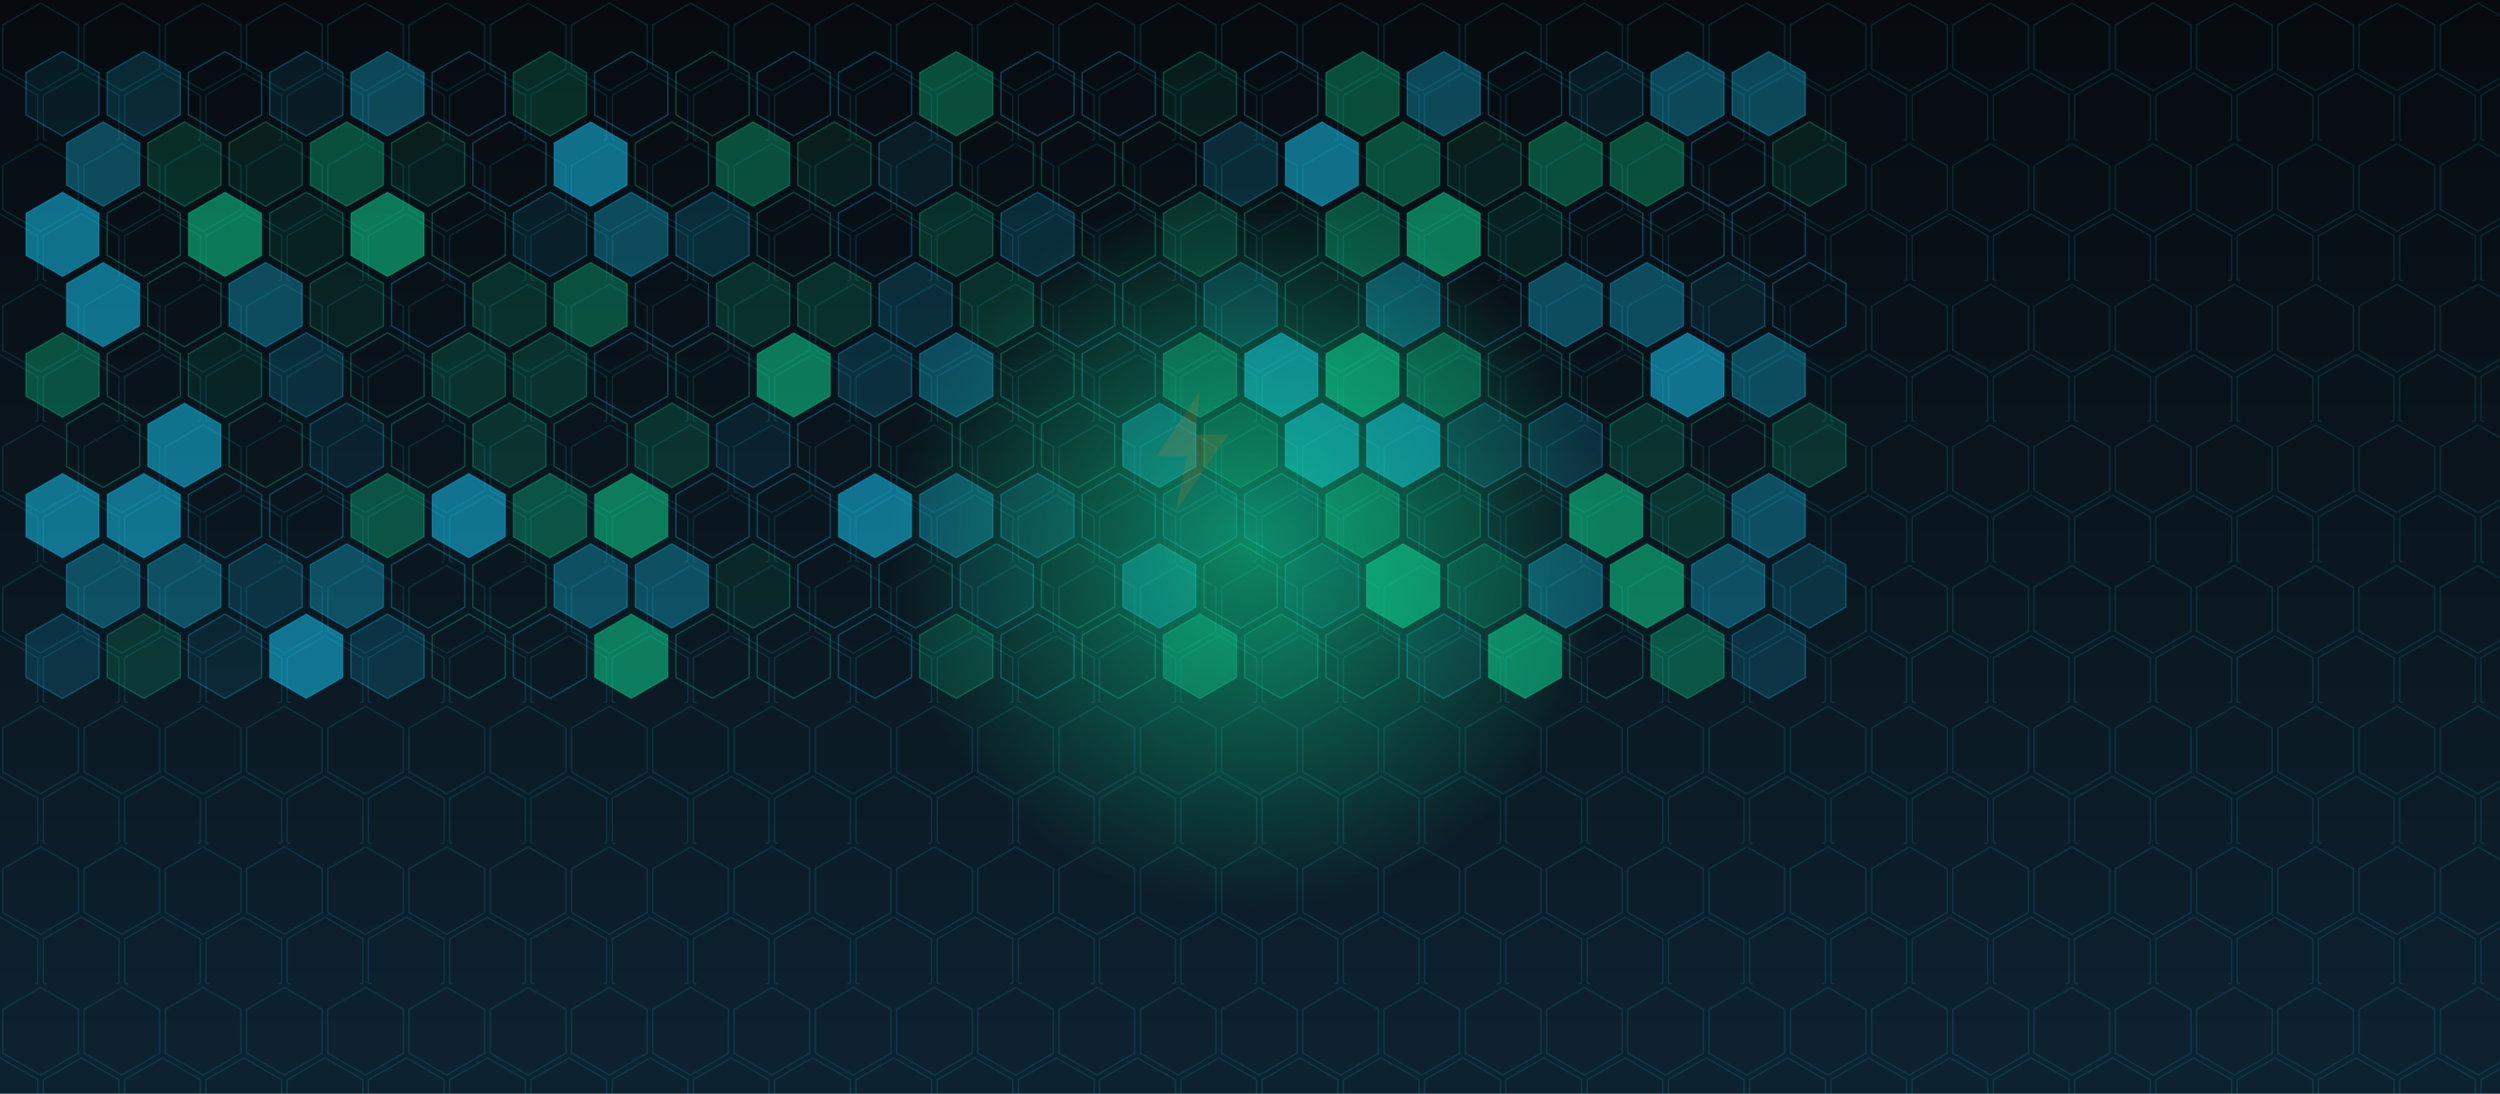
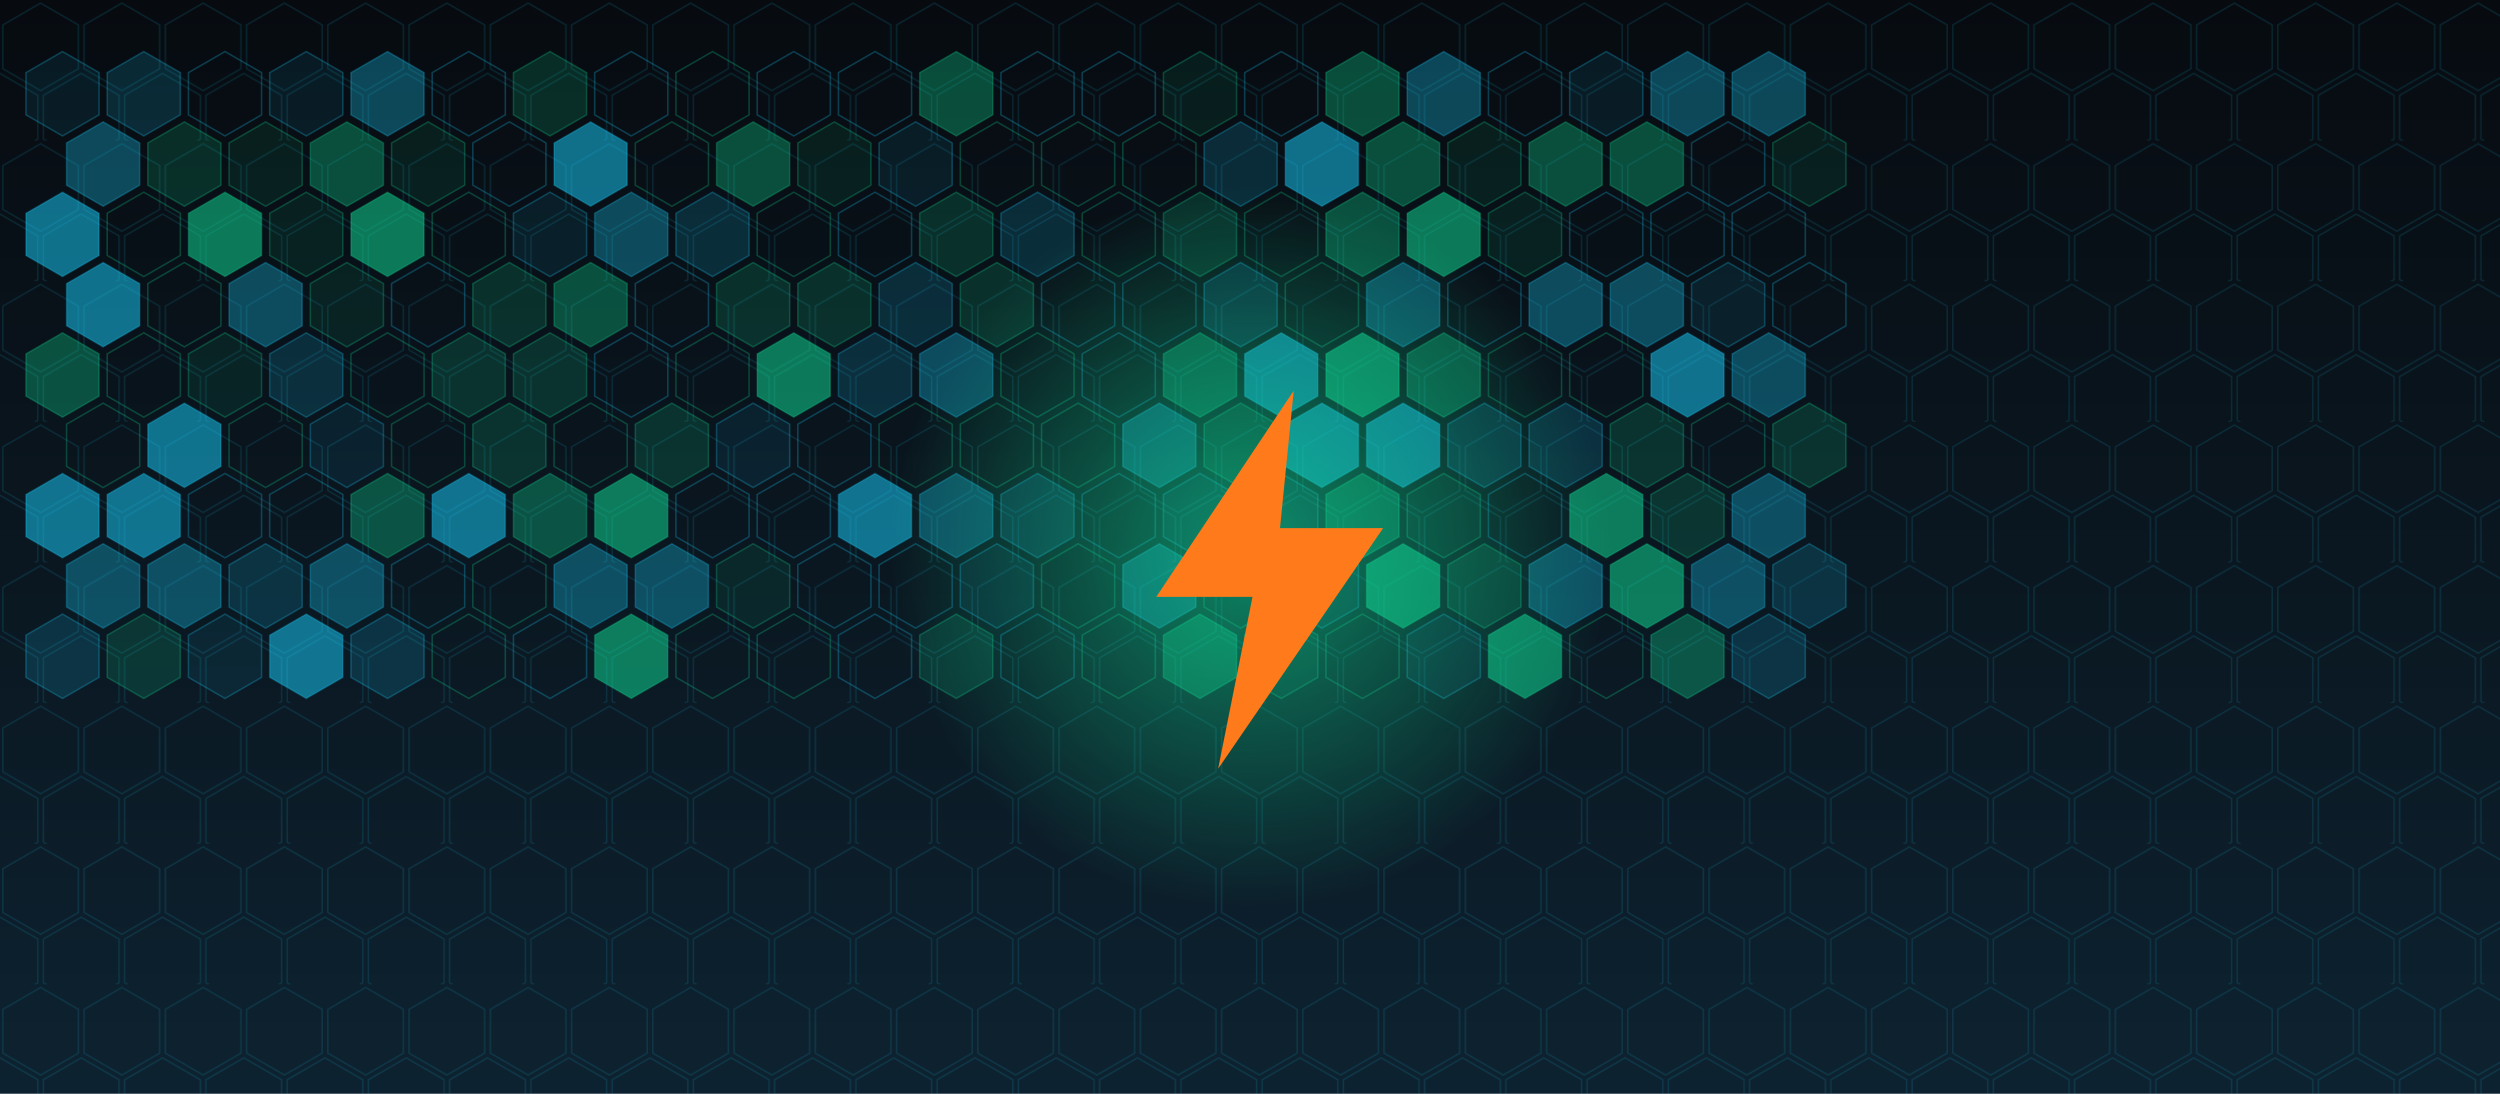
<svg xmlns="http://www.w3.org/2000/svg" viewBox="0 0 1600 700" preserveAspectRatio="xMidYMid slice">
  <defs>
    <linearGradient id="bg" x1="0" y1="0" x2="0" y2="1">
      <stop offset="0" stop-color="#070b10" />
      <stop offset="1" stop-color="#0d2230" />
    </linearGradient>
    <pattern id="hx" width="52.0" height="90" patternUnits="userSpaceOnUse">
      <polygon points="50.2,44.0 26.0,58.0 1.8,44.0 1.8,16.0 26.0,2.0 50.2,16.0" fill="none" stroke="#19d3ff" stroke-opacity=".12" />
      <polygon points="24.2,89.0 0.0,103.0 -24.2,89.0 -24.2,61.0 -0.0,47.0 24.2,61.0" fill="none" stroke="#19d3ff" stroke-opacity=".12" />
      <polygon points="76.2,89.0 52.0,103.0 27.8,89.0 27.8,61.0 52.0,47.0 76.2,61.0" fill="none" stroke="#19d3ff" stroke-opacity=".12" />
    </pattern>
    <radialGradient id="gl">
      <stop offset="0" stop-color="#10e39a" stop-opacity=".55" />
      <stop offset="1" stop-color="#10e39a" stop-opacity="0" />
    </radialGradient>
  </defs>
  <rect width="1600" height="700" fill="url(#bg)" />
  <rect width="1600" height="700" fill="url(#hx)" />
  <polygon points="63.4,73.5 40.0,87.0 16.6,73.5 16.6,46.5 40.0,33.0 63.4,46.5" fill="#19d3ff" fill-opacity="0.08" stroke="#19d3ff" stroke-opacity=".25" />
  <polygon points="115.4,73.5 92.0,87.0 68.6,73.5 68.6,46.5 92.0,33.0 115.4,46.5" fill="#19d3ff" fill-opacity="0.15" stroke="#19d3ff" stroke-opacity=".25" />
  <polygon points="167.4,73.5 144.0,87.0 120.6,73.5 120.6,46.5 144.0,33.0 167.4,46.5" fill="#19d3ff" fill-opacity="0" stroke="#19d3ff" stroke-opacity=".25" />
  <polygon points="219.4,73.5 196.0,87.0 172.6,73.5 172.6,46.5 196.0,33.0 219.4,46.5" fill="#19d3ff" fill-opacity="0.08" stroke="#19d3ff" stroke-opacity=".25" />
  <polygon points="271.4,73.5 248.0,87.0 224.6,73.5 224.6,46.5 248.0,33.0 271.4,46.5" fill="#19d3ff" fill-opacity="0.3" stroke="#19d3ff" stroke-opacity=".25" />
  <polygon points="323.4,73.5 300.0,87.0 276.6,73.5 276.6,46.5 300.0,33.0 323.4,46.5" fill="#19d3ff" fill-opacity="0" stroke="#19d3ff" stroke-opacity=".25" />
  <polygon points="375.4,73.5 352.0,87.0 328.6,73.5 328.6,46.5 352.0,33.0 375.4,46.5" fill="#10e39a" fill-opacity="0.15" stroke="#10e39a" stroke-opacity=".25" />
  <polygon points="427.4,73.5 404.0,87.0 380.6,73.5 380.6,46.5 404.0,33.0 427.4,46.5" fill="#19d3ff" fill-opacity="0" stroke="#19d3ff" stroke-opacity=".25" />
  <polygon points="479.4,73.5 456.0,87.0 432.6,73.5 432.6,46.5 456.0,33.0 479.4,46.5" fill="#10e39a" fill-opacity="0" stroke="#10e39a" stroke-opacity=".25" />
  <polygon points="531.4,73.5 508.0,87.0 484.6,73.5 484.6,46.5 508.0,33.0 531.4,46.5" fill="#19d3ff" fill-opacity="0" stroke="#19d3ff" stroke-opacity=".25" />
  <polygon points="583.4,73.5 560.0,87.0 536.6,73.5 536.6,46.5 560.0,33.0 583.4,46.5" fill="#19d3ff" fill-opacity="0" stroke="#19d3ff" stroke-opacity=".25" />
  <polygon points="635.4,73.5 612.0,87.0 588.6,73.5 588.6,46.5 612.0,33.0 635.4,46.5" fill="#10e39a" fill-opacity="0.3" stroke="#10e39a" stroke-opacity=".25" />
  <polygon points="687.4,73.5 664.0,87.0 640.6,73.5 640.6,46.5 664.0,33.0 687.4,46.5" fill="#19d3ff" fill-opacity="0" stroke="#19d3ff" stroke-opacity=".25" />
  <polygon points="739.4,73.5 716.0,87.0 692.6,73.5 692.6,46.5 716.0,33.0 739.4,46.5" fill="#19d3ff" fill-opacity="0" stroke="#19d3ff" stroke-opacity=".25" />
  <polygon points="791.4,73.5 768.0,87.0 744.6,73.5 744.6,46.5 768.0,33.0 791.4,46.5" fill="#10e39a" fill-opacity="0.08" stroke="#10e39a" stroke-opacity=".25" />
  <polygon points="843.4,73.5 820.0,87.0 796.6,73.5 796.6,46.5 820.0,33.0 843.4,46.5" fill="#19d3ff" fill-opacity="0" stroke="#19d3ff" stroke-opacity=".25" />
  <polygon points="895.4,73.5 872.0,87.0 848.6,73.5 848.6,46.5 872.0,33.0 895.4,46.5" fill="#10e39a" fill-opacity="0.3" stroke="#10e39a" stroke-opacity=".25" />
  <polygon points="947.4,73.5 924.0,87.0 900.6,73.5 900.6,46.5 924.0,33.0 947.4,46.5" fill="#19d3ff" fill-opacity="0.3" stroke="#19d3ff" stroke-opacity=".25" />
  <polygon points="999.4,73.5 976.0,87.0 952.6,73.5 952.6,46.5 976.0,33.0 999.4,46.5" fill="#19d3ff" fill-opacity="0" stroke="#19d3ff" stroke-opacity=".25" />
  <polygon points="1051.4,73.5 1028.0,87.0 1004.6,73.5 1004.6,46.5 1028.0,33.0 1051.4,46.5" fill="#19d3ff" fill-opacity="0.08" stroke="#19d3ff" stroke-opacity=".25" />
  <polygon points="1103.4,73.5 1080.0,87.0 1056.6,73.5 1056.6,46.5 1080.0,33.0 1103.4,46.5" fill="#19d3ff" fill-opacity="0.3" stroke="#19d3ff" stroke-opacity=".25" />
  <polygon points="1155.4,73.5 1132.0,87.0 1108.6,73.5 1108.6,46.5 1132.0,33.0 1155.4,46.5" fill="#19d3ff" fill-opacity="0.3" stroke="#19d3ff" stroke-opacity=".25" />
  <polygon points="89.4,118.5 66.0,132.0 42.6,118.5 42.6,91.5 66.0,78.0 89.4,91.5" fill="#19d3ff" fill-opacity="0.3" stroke="#19d3ff" stroke-opacity=".25" />
  <polygon points="141.4,118.5 118.0,132.0 94.6,118.5 94.6,91.5 118.0,78.0 141.4,91.5" fill="#10e39a" fill-opacity="0.15" stroke="#10e39a" stroke-opacity=".25" />
  <polygon points="193.4,118.5 170.0,132.0 146.6,118.5 146.6,91.5 170.0,78.0 193.4,91.5" fill="#10e39a" fill-opacity="0.08" stroke="#10e39a" stroke-opacity=".25" />
  <polygon points="245.4,118.5 222.0,132.0 198.6,118.5 198.6,91.5 222.0,78.0 245.4,91.5" fill="#10e39a" fill-opacity="0.3" stroke="#10e39a" stroke-opacity=".25" />
  <polygon points="297.4,118.5 274.0,132.0 250.6,118.5 250.6,91.5 274.0,78.0 297.4,91.5" fill="#10e39a" fill-opacity="0.08" stroke="#10e39a" stroke-opacity=".25" />
  <polygon points="349.4,118.5 326.0,132.0 302.6,118.5 302.6,91.5 326.0,78.0 349.4,91.5" fill="#19d3ff" fill-opacity="0" stroke="#19d3ff" stroke-opacity=".25" />
  <polygon points="401.4,118.5 378.0,132.0 354.6,118.5 354.6,91.5 378.0,78.0 401.4,91.5" fill="#19d3ff" fill-opacity="0.5" stroke="#19d3ff" stroke-opacity=".25" />
  <polygon points="453.4,118.5 430.0,132.0 406.6,118.5 406.6,91.5 430.0,78.0 453.4,91.5" fill="#10e39a" fill-opacity="0" stroke="#10e39a" stroke-opacity=".25" />
  <polygon points="505.4,118.5 482.0,132.0 458.6,118.5 458.6,91.5 482.0,78.0 505.4,91.5" fill="#10e39a" fill-opacity="0.3" stroke="#10e39a" stroke-opacity=".25" />
  <polygon points="557.4,118.5 534.0,132.0 510.6,118.5 510.6,91.5 534.0,78.0 557.4,91.5" fill="#10e39a" fill-opacity="0.08" stroke="#10e39a" stroke-opacity=".25" />
  <polygon points="609.4,118.5 586.0,132.0 562.6,118.5 562.6,91.5 586.0,78.0 609.4,91.5" fill="#19d3ff" fill-opacity="0.08" stroke="#19d3ff" stroke-opacity=".25" />
  <polygon points="661.4,118.5 638.0,132.0 614.6,118.5 614.6,91.5 638.0,78.0 661.4,91.5" fill="#10e39a" fill-opacity="0" stroke="#10e39a" stroke-opacity=".25" />
  <polygon points="713.4,118.5 690.0,132.0 666.6,118.5 666.6,91.5 690.0,78.0 713.4,91.5" fill="#10e39a" fill-opacity="0" stroke="#10e39a" stroke-opacity=".25" />
  <polygon points="765.4,118.5 742.0,132.0 718.6,118.5 718.6,91.5 742.0,78.0 765.4,91.5" fill="#10e39a" fill-opacity="0" stroke="#10e39a" stroke-opacity=".25" />
  <polygon points="817.4,118.5 794.0,132.0 770.6,118.5 770.6,91.5 794.0,78.0 817.4,91.5" fill="#19d3ff" fill-opacity="0.15" stroke="#19d3ff" stroke-opacity=".25" />
  <polygon points="869.4,118.5 846.0,132.0 822.6,118.5 822.6,91.5 846.0,78.0 869.4,91.5" fill="#19d3ff" fill-opacity="0.5" stroke="#19d3ff" stroke-opacity=".25" />
  <polygon points="921.4,118.5 898.0,132.0 874.6,118.5 874.6,91.5 898.0,78.0 921.4,91.5" fill="#10e39a" fill-opacity="0.3" stroke="#10e39a" stroke-opacity=".25" />
  <polygon points="973.4,118.5 950.0,132.0 926.6,118.5 926.6,91.5 950.0,78.0 973.4,91.5" fill="#10e39a" fill-opacity="0.08" stroke="#10e39a" stroke-opacity=".25" />
  <polygon points="1025.4,118.5 1002.0,132.0 978.6,118.5 978.6,91.5 1002.0,78.0 1025.4,91.5" fill="#10e39a" fill-opacity="0.3" stroke="#10e39a" stroke-opacity=".25" />
  <polygon points="1077.4,118.5 1054.0,132.0 1030.6,118.5 1030.6,91.5 1054.0,78.0 1077.4,91.5" fill="#10e39a" fill-opacity="0.3" stroke="#10e39a" stroke-opacity=".25" />
  <polygon points="1129.4,118.5 1106.0,132.0 1082.6,118.5 1082.6,91.5 1106.0,78.0 1129.4,91.5" fill="#19d3ff" fill-opacity="0" stroke="#19d3ff" stroke-opacity=".25" />
  <polygon points="1181.4,118.5 1158.0,132.0 1134.6,118.5 1134.6,91.5 1158.0,78.0 1181.4,91.5" fill="#10e39a" fill-opacity="0.08" stroke="#10e39a" stroke-opacity=".25" />
  <polygon points="63.4,163.5 40.0,177.0 16.6,163.5 16.6,136.5 40.0,123.0 63.4,136.5" fill="#19d3ff" fill-opacity="0.5" stroke="#19d3ff" stroke-opacity=".25" />
  <polygon points="115.4,163.5 92.0,177.0 68.6,163.5 68.6,136.5 92.0,123.0 115.4,136.5" fill="#10e39a" fill-opacity="0" stroke="#10e39a" stroke-opacity=".25" />
  <polygon points="167.4,163.5 144.0,177.0 120.6,163.5 120.6,136.5 144.0,123.0 167.4,136.5" fill="#10e39a" fill-opacity="0.5" stroke="#10e39a" stroke-opacity=".25" />
  <polygon points="219.4,163.5 196.0,177.0 172.6,163.5 172.6,136.5 196.0,123.0 219.4,136.5" fill="#10e39a" fill-opacity="0.08" stroke="#10e39a" stroke-opacity=".25" />
  <polygon points="271.4,163.5 248.0,177.0 224.6,163.5 224.6,136.5 248.0,123.0 271.4,136.5" fill="#10e39a" fill-opacity="0.5" stroke="#10e39a" stroke-opacity=".25" />
  <polygon points="323.4,163.5 300.0,177.0 276.6,163.5 276.6,136.5 300.0,123.0 323.4,136.5" fill="#10e39a" fill-opacity="0" stroke="#10e39a" stroke-opacity=".25" />
  <polygon points="375.4,163.5 352.0,177.0 328.6,163.5 328.6,136.5 352.0,123.0 375.4,136.5" fill="#19d3ff" fill-opacity="0.08" stroke="#19d3ff" stroke-opacity=".25" />
  <polygon points="427.4,163.5 404.0,177.0 380.6,163.5 380.6,136.5 404.0,123.0 427.4,136.5" fill="#19d3ff" fill-opacity="0.3" stroke="#19d3ff" stroke-opacity=".25" />
  <polygon points="479.4,163.5 456.0,177.0 432.6,163.5 432.6,136.5 456.0,123.0 479.4,136.5" fill="#19d3ff" fill-opacity="0.15" stroke="#19d3ff" stroke-opacity=".25" />
  <polygon points="531.4,163.5 508.0,177.0 484.6,163.5 484.6,136.5 508.0,123.0 531.4,136.5" fill="#10e39a" fill-opacity="0" stroke="#10e39a" stroke-opacity=".25" />
  <polygon points="583.4,163.5 560.0,177.0 536.6,163.5 536.6,136.5 560.0,123.0 583.4,136.5" fill="#19d3ff" fill-opacity="0" stroke="#19d3ff" stroke-opacity=".25" />
  <polygon points="635.4,163.5 612.0,177.0 588.6,163.5 588.6,136.5 612.0,123.0 635.4,136.5" fill="#10e39a" fill-opacity="0.15" stroke="#10e39a" stroke-opacity=".25" />
  <polygon points="687.4,163.5 664.0,177.0 640.6,163.5 640.6,136.5 664.0,123.0 687.4,136.5" fill="#19d3ff" fill-opacity="0.15" stroke="#19d3ff" stroke-opacity=".25" />
  <polygon points="739.4,163.5 716.0,177.0 692.6,163.5 692.6,136.5 716.0,123.0 739.4,136.5" fill="#10e39a" fill-opacity="0" stroke="#10e39a" stroke-opacity=".25" />
  <polygon points="791.4,163.5 768.0,177.0 744.6,163.5 744.6,136.5 768.0,123.0 791.4,136.5" fill="#10e39a" fill-opacity="0.15" stroke="#10e39a" stroke-opacity=".25" />
  <polygon points="843.4,163.5 820.0,177.0 796.6,163.5 796.6,136.5 820.0,123.0 843.4,136.5" fill="#10e39a" fill-opacity="0" stroke="#10e39a" stroke-opacity=".25" />
  <polygon points="895.4,163.5 872.0,177.0 848.6,163.5 848.6,136.5 872.0,123.0 895.4,136.5" fill="#10e39a" fill-opacity="0.3" stroke="#10e39a" stroke-opacity=".25" />
  <polygon points="947.4,163.5 924.0,177.0 900.6,163.5 900.6,136.5 924.0,123.0 947.4,136.5" fill="#10e39a" fill-opacity="0.5" stroke="#10e39a" stroke-opacity=".25" />
  <polygon points="999.4,163.5 976.0,177.0 952.6,163.5 952.6,136.5 976.0,123.0 999.4,136.5" fill="#10e39a" fill-opacity="0.08" stroke="#10e39a" stroke-opacity=".25" />
  <polygon points="1051.4,163.5 1028.0,177.0 1004.6,163.5 1004.6,136.5 1028.0,123.0 1051.4,136.5" fill="#19d3ff" fill-opacity="0" stroke="#19d3ff" stroke-opacity=".25" />
  <polygon points="1103.4,163.5 1080.0,177.0 1056.6,163.5 1056.6,136.5 1080.0,123.0 1103.4,136.5" fill="#19d3ff" fill-opacity="0" stroke="#19d3ff" stroke-opacity=".25" />
  <polygon points="1155.4,163.5 1132.0,177.0 1108.6,163.5 1108.6,136.5 1132.0,123.0 1155.4,136.5" fill="#19d3ff" fill-opacity="0" stroke="#19d3ff" stroke-opacity=".25" />
  <polygon points="89.4,208.5 66.0,222.0 42.6,208.5 42.6,181.5 66.0,168.0 89.4,181.5" fill="#19d3ff" fill-opacity="0.5" stroke="#19d3ff" stroke-opacity=".25" />
  <polygon points="141.4,208.5 118.0,222.0 94.6,208.5 94.6,181.5 118.0,168.0 141.4,181.5" fill="#10e39a" fill-opacity="0" stroke="#10e39a" stroke-opacity=".25" />
  <polygon points="193.4,208.5 170.0,222.0 146.6,208.5 146.6,181.5 170.0,168.0 193.4,181.5" fill="#19d3ff" fill-opacity="0.3" stroke="#19d3ff" stroke-opacity=".25" />
  <polygon points="245.4,208.5 222.0,222.0 198.6,208.5 198.6,181.5 222.0,168.0 245.4,181.5" fill="#10e39a" fill-opacity="0.08" stroke="#10e39a" stroke-opacity=".25" />
  <polygon points="297.4,208.5 274.0,222.0 250.6,208.5 250.6,181.5 274.0,168.0 297.4,181.5" fill="#19d3ff" fill-opacity="0" stroke="#19d3ff" stroke-opacity=".25" />
  <polygon points="349.4,208.5 326.0,222.0 302.6,208.5 302.6,181.5 326.0,168.0 349.4,181.5" fill="#10e39a" fill-opacity="0.15" stroke="#10e39a" stroke-opacity=".25" />
  <polygon points="401.4,208.5 378.0,222.0 354.6,208.5 354.6,181.5 378.0,168.0 401.4,181.5" fill="#10e39a" fill-opacity="0.3" stroke="#10e39a" stroke-opacity=".25" />
  <polygon points="453.4,208.5 430.0,222.0 406.6,208.5 406.6,181.5 430.0,168.0 453.4,181.5" fill="#19d3ff" fill-opacity="0" stroke="#19d3ff" stroke-opacity=".25" />
  <polygon points="505.4,208.5 482.0,222.0 458.6,208.5 458.6,181.5 482.0,168.0 505.4,181.5" fill="#10e39a" fill-opacity="0.15" stroke="#10e39a" stroke-opacity=".25" />
  <polygon points="557.4,208.5 534.0,222.0 510.6,208.5 510.6,181.5 534.0,168.0 557.4,181.5" fill="#10e39a" fill-opacity="0.15" stroke="#10e39a" stroke-opacity=".25" />
  <polygon points="609.4,208.5 586.0,222.0 562.6,208.5 562.6,181.5 586.0,168.0 609.4,181.5" fill="#19d3ff" fill-opacity="0.15" stroke="#19d3ff" stroke-opacity=".25" />
  <polygon points="661.4,208.5 638.0,222.0 614.6,208.5 614.6,181.5 638.0,168.0 661.4,181.5" fill="#10e39a" fill-opacity="0.15" stroke="#10e39a" stroke-opacity=".25" />
  <polygon points="713.4,208.5 690.0,222.0 666.6,208.5 666.6,181.5 690.0,168.0 713.4,181.5" fill="#19d3ff" fill-opacity="0" stroke="#19d3ff" stroke-opacity=".25" />
  <polygon points="765.4,208.5 742.0,222.0 718.6,208.5 718.6,181.5 742.0,168.0 765.4,181.5" fill="#19d3ff" fill-opacity="0" stroke="#19d3ff" stroke-opacity=".25" />
  <polygon points="817.4,208.5 794.0,222.0 770.6,208.5 770.6,181.5 794.0,168.0 817.4,181.5" fill="#19d3ff" fill-opacity="0.15" stroke="#19d3ff" stroke-opacity=".25" />
  <polygon points="869.4,208.5 846.0,222.0 822.6,208.5 822.6,181.5 846.0,168.0 869.4,181.5" fill="#10e39a" fill-opacity="0" stroke="#10e39a" stroke-opacity=".25" />
  <polygon points="921.4,208.5 898.0,222.0 874.6,208.5 874.6,181.5 898.0,168.0 921.4,181.5" fill="#19d3ff" fill-opacity="0.3" stroke="#19d3ff" stroke-opacity=".25" />
  <polygon points="973.4,208.5 950.0,222.0 926.6,208.5 926.6,181.5 950.0,168.0 973.4,181.5" fill="#19d3ff" fill-opacity="0" stroke="#19d3ff" stroke-opacity=".25" />
  <polygon points="1025.4,208.5 1002.0,222.0 978.6,208.5 978.6,181.5 1002.0,168.0 1025.4,181.5" fill="#19d3ff" fill-opacity="0.3" stroke="#19d3ff" stroke-opacity=".25" />
  <polygon points="1077.4,208.5 1054.0,222.0 1030.6,208.5 1030.6,181.5 1054.0,168.0 1077.4,181.5" fill="#19d3ff" fill-opacity="0.3" stroke="#19d3ff" stroke-opacity=".25" />
  <polygon points="1129.4,208.5 1106.0,222.0 1082.6,208.5 1082.6,181.5 1106.0,168.0 1129.4,181.5" fill="#19d3ff" fill-opacity="0.08" stroke="#19d3ff" stroke-opacity=".25" />
  <polygon points="1181.4,208.5 1158.0,222.0 1134.6,208.5 1134.6,181.5 1158.0,168.0 1181.4,181.5" fill="#19d3ff" fill-opacity="0" stroke="#19d3ff" stroke-opacity=".25" />
  <polygon points="63.4,253.5 40.0,267.0 16.6,253.5 16.6,226.5 40.0,213.0 63.4,226.5" fill="#10e39a" fill-opacity="0.3" stroke="#10e39a" stroke-opacity=".25" />
  <polygon points="115.4,253.5 92.0,267.0 68.6,253.5 68.6,226.5 92.0,213.0 115.4,226.5" fill="#10e39a" fill-opacity="0" stroke="#10e39a" stroke-opacity=".25" />
  <polygon points="167.4,253.5 144.0,267.0 120.6,253.5 120.6,226.5 144.0,213.0 167.4,226.5" fill="#10e39a" fill-opacity="0.08" stroke="#10e39a" stroke-opacity=".25" />
  <polygon points="219.4,253.5 196.0,267.0 172.6,253.5 172.6,226.5 196.0,213.0 219.4,226.5" fill="#19d3ff" fill-opacity="0.15" stroke="#19d3ff" stroke-opacity=".25" />
  <polygon points="271.4,253.5 248.0,267.0 224.6,253.5 224.6,226.5 248.0,213.0 271.4,226.5" fill="#10e39a" fill-opacity="0" stroke="#10e39a" stroke-opacity=".25" />
  <polygon points="323.4,253.5 300.0,267.0 276.6,253.5 276.6,226.5 300.0,213.0 323.4,226.5" fill="#10e39a" fill-opacity="0.15" stroke="#10e39a" stroke-opacity=".25" />
  <polygon points="375.4,253.5 352.0,267.0 328.6,253.5 328.6,226.5 352.0,213.0 375.4,226.5" fill="#10e39a" fill-opacity="0.15" stroke="#10e39a" stroke-opacity=".25" />
  <polygon points="427.4,253.5 404.0,267.0 380.6,253.5 380.6,226.5 404.0,213.0 427.4,226.5" fill="#19d3ff" fill-opacity="0" stroke="#19d3ff" stroke-opacity=".25" />
  <polygon points="479.4,253.5 456.0,267.0 432.6,253.5 432.6,226.5 456.0,213.0 479.4,226.5" fill="#10e39a" fill-opacity="0" stroke="#10e39a" stroke-opacity=".25" />
  <polygon points="531.4,253.5 508.0,267.0 484.6,253.5 484.6,226.5 508.0,213.0 531.4,226.5" fill="#10e39a" fill-opacity="0.5" stroke="#10e39a" stroke-opacity=".25" />
  <polygon points="583.4,253.5 560.0,267.0 536.6,253.5 536.6,226.5 560.0,213.0 583.4,226.5" fill="#19d3ff" fill-opacity="0.15" stroke="#19d3ff" stroke-opacity=".25" />
  <polygon points="635.4,253.5 612.0,267.0 588.6,253.5 588.6,226.5 612.0,213.0 635.4,226.5" fill="#19d3ff" fill-opacity="0.3" stroke="#19d3ff" stroke-opacity=".25" />
  <polygon points="687.4,253.5 664.0,267.0 640.6,253.5 640.6,226.5 664.0,213.0 687.4,226.5" fill="#10e39a" fill-opacity="0" stroke="#10e39a" stroke-opacity=".25" />
  <polygon points="739.4,253.5 716.0,267.0 692.6,253.5 692.6,226.5 716.0,213.0 739.4,226.5" fill="#19d3ff" fill-opacity="0" stroke="#19d3ff" stroke-opacity=".25" />
  <polygon points="791.4,253.5 768.0,267.0 744.6,253.5 744.6,226.5 768.0,213.0 791.4,226.5" fill="#10e39a" fill-opacity="0.3" stroke="#10e39a" stroke-opacity=".25" />
  <polygon points="843.4,253.5 820.0,267.0 796.6,253.5 796.6,226.5 820.0,213.0 843.4,226.5" fill="#19d3ff" fill-opacity="0.5" stroke="#19d3ff" stroke-opacity=".25" />
  <polygon points="895.4,253.5 872.0,267.0 848.6,253.5 848.6,226.5 872.0,213.0 895.4,226.5" fill="#10e39a" fill-opacity="0.5" stroke="#10e39a" stroke-opacity=".25" />
  <polygon points="947.4,253.5 924.0,267.0 900.6,253.5 900.6,226.5 924.0,213.0 947.4,226.5" fill="#10e39a" fill-opacity="0.3" stroke="#10e39a" stroke-opacity=".25" />
  <polygon points="999.4,253.5 976.0,267.0 952.6,253.5 952.6,226.5 976.0,213.0 999.4,226.5" fill="#10e39a" fill-opacity="0" stroke="#10e39a" stroke-opacity=".25" />
  <polygon points="1051.4,253.5 1028.0,267.0 1004.6,253.5 1004.6,226.5 1028.0,213.0 1051.4,226.5" fill="#10e39a" fill-opacity="0" stroke="#10e39a" stroke-opacity=".25" />
  <polygon points="1103.4,253.5 1080.0,267.0 1056.6,253.5 1056.6,226.5 1080.0,213.0 1103.4,226.5" fill="#19d3ff" fill-opacity="0.5" stroke="#19d3ff" stroke-opacity=".25" />
  <polygon points="1155.4,253.5 1132.0,267.0 1108.6,253.5 1108.6,226.5 1132.0,213.0 1155.4,226.5" fill="#19d3ff" fill-opacity="0.3" stroke="#19d3ff" stroke-opacity=".25" />
  <polygon points="89.4,298.5 66.0,312.0 42.6,298.5 42.6,271.5 66.0,258.0 89.4,271.5" fill="#10e39a" fill-opacity="0" stroke="#10e39a" stroke-opacity=".25" />
  <polygon points="141.4,298.5 118.0,312.0 94.6,298.5 94.6,271.5 118.0,258.0 141.4,271.5" fill="#19d3ff" fill-opacity="0.5" stroke="#19d3ff" stroke-opacity=".25" />
  <polygon points="193.4,298.5 170.0,312.0 146.6,298.5 146.6,271.5 170.0,258.0 193.4,271.5" fill="#10e39a" fill-opacity="0" stroke="#10e39a" stroke-opacity=".25" />
  <polygon points="245.4,298.5 222.0,312.0 198.6,298.5 198.6,271.5 222.0,258.0 245.4,271.5" fill="#19d3ff" fill-opacity="0.08" stroke="#19d3ff" stroke-opacity=".25" />
  <polygon points="297.4,298.5 274.0,312.0 250.6,298.5 250.6,271.5 274.0,258.0 297.4,271.5" fill="#10e39a" fill-opacity="0" stroke="#10e39a" stroke-opacity=".25" />
  <polygon points="349.4,298.5 326.0,312.0 302.6,298.5 302.6,271.5 326.0,258.0 349.4,271.5" fill="#10e39a" fill-opacity="0.15" stroke="#10e39a" stroke-opacity=".25" />
  <polygon points="401.4,298.5 378.0,312.0 354.6,298.5 354.6,271.5 378.0,258.0 401.4,271.5" fill="#10e39a" fill-opacity="0" stroke="#10e39a" stroke-opacity=".25" />
  <polygon points="453.4,298.5 430.0,312.0 406.6,298.5 406.6,271.5 430.0,258.0 453.4,271.5" fill="#10e39a" fill-opacity="0.15" stroke="#10e39a" stroke-opacity=".25" />
  <polygon points="505.4,298.5 482.0,312.0 458.6,298.5 458.6,271.5 482.0,258.0 505.4,271.5" fill="#19d3ff" fill-opacity="0.08" stroke="#19d3ff" stroke-opacity=".25" />
  <polygon points="557.4,298.5 534.0,312.0 510.6,298.5 510.6,271.5 534.0,258.0 557.4,271.5" fill="#19d3ff" fill-opacity="0" stroke="#19d3ff" stroke-opacity=".25" />
  <polygon points="609.4,298.5 586.0,312.0 562.6,298.5 562.6,271.5 586.0,258.0 609.4,271.5" fill="#10e39a" fill-opacity="0" stroke="#10e39a" stroke-opacity=".25" />
  <polygon points="661.4,298.5 638.0,312.0 614.6,298.5 614.6,271.5 638.0,258.0 661.4,271.5" fill="#10e39a" fill-opacity="0" stroke="#10e39a" stroke-opacity=".25" />
  <polygon points="713.4,298.5 690.0,312.0 666.6,298.5 666.6,271.5 690.0,258.0 713.4,271.5" fill="#10e39a" fill-opacity="0" stroke="#10e39a" stroke-opacity=".25" />
  <polygon points="765.4,298.5 742.0,312.0 718.6,298.5 718.6,271.5 742.0,258.0 765.4,271.5" fill="#19d3ff" fill-opacity="0.3" stroke="#19d3ff" stroke-opacity=".25" />
  <polygon points="817.4,298.5 794.0,312.0 770.6,298.5 770.6,271.5 794.0,258.0 817.4,271.5" fill="#10e39a" fill-opacity="0.15" stroke="#10e39a" stroke-opacity=".25" />
  <polygon points="869.4,298.5 846.0,312.0 822.6,298.5 822.6,271.5 846.0,258.0 869.4,271.5" fill="#19d3ff" fill-opacity="0.5" stroke="#19d3ff" stroke-opacity=".25" />
  <polygon points="921.4,298.5 898.0,312.0 874.6,298.5 874.6,271.5 898.0,258.0 921.4,271.5" fill="#19d3ff" fill-opacity="0.5" stroke="#19d3ff" stroke-opacity=".25" />
  <polygon points="973.4,298.5 950.0,312.0 926.6,298.5 926.6,271.5 950.0,258.0 973.4,271.5" fill="#19d3ff" fill-opacity="0.15" stroke="#19d3ff" stroke-opacity=".25" />
  <polygon points="1025.4,298.5 1002.0,312.0 978.6,298.5 978.6,271.5 1002.0,258.0 1025.4,271.5" fill="#19d3ff" fill-opacity="0.15" stroke="#19d3ff" stroke-opacity=".25" />
  <polygon points="1077.4,298.5 1054.0,312.0 1030.6,298.5 1030.6,271.5 1054.0,258.0 1077.4,271.5" fill="#10e39a" fill-opacity="0.15" stroke="#10e39a" stroke-opacity=".25" />
  <polygon points="1129.4,298.5 1106.0,312.0 1082.6,298.5 1082.6,271.5 1106.0,258.0 1129.4,271.5" fill="#10e39a" fill-opacity="0" stroke="#10e39a" stroke-opacity=".25" />
  <polygon points="1181.4,298.5 1158.0,312.0 1134.6,298.5 1134.6,271.5 1158.0,258.0 1181.4,271.5" fill="#10e39a" fill-opacity="0.15" stroke="#10e39a" stroke-opacity=".25" />
  <polygon points="63.4,343.5 40.0,357.0 16.6,343.5 16.6,316.5 40.0,303.0 63.4,316.5" fill="#19d3ff" fill-opacity="0.5" stroke="#19d3ff" stroke-opacity=".25" />
  <polygon points="115.4,343.5 92.0,357.0 68.6,343.5 68.6,316.5 92.0,303.0 115.4,316.5" fill="#19d3ff" fill-opacity="0.5" stroke="#19d3ff" stroke-opacity=".25" />
  <polygon points="167.4,343.5 144.0,357.0 120.6,343.5 120.6,316.5 144.0,303.0 167.4,316.5" fill="#19d3ff" fill-opacity="0" stroke="#19d3ff" stroke-opacity=".25" />
  <polygon points="219.4,343.5 196.0,357.0 172.6,343.5 172.6,316.5 196.0,303.0 219.4,316.5" fill="#19d3ff" fill-opacity="0" stroke="#19d3ff" stroke-opacity=".25" />
  <polygon points="271.4,343.5 248.0,357.0 224.6,343.5 224.6,316.5 248.0,303.0 271.4,316.5" fill="#10e39a" fill-opacity="0.3" stroke="#10e39a" stroke-opacity=".25" />
  <polygon points="323.4,343.5 300.0,357.0 276.6,343.5 276.6,316.5 300.0,303.0 323.4,316.5" fill="#19d3ff" fill-opacity="0.5" stroke="#19d3ff" stroke-opacity=".25" />
  <polygon points="375.4,343.5 352.0,357.0 328.6,343.5 328.6,316.5 352.0,303.0 375.4,316.5" fill="#10e39a" fill-opacity="0.3" stroke="#10e39a" stroke-opacity=".25" />
  <polygon points="427.4,343.5 404.0,357.0 380.6,343.5 380.6,316.5 404.0,303.0 427.4,316.5" fill="#10e39a" fill-opacity="0.5" stroke="#10e39a" stroke-opacity=".25" />
  <polygon points="479.4,343.5 456.0,357.0 432.6,343.5 432.6,316.5 456.0,303.0 479.4,316.5" fill="#19d3ff" fill-opacity="0" stroke="#19d3ff" stroke-opacity=".25" />
  <polygon points="531.4,343.5 508.0,357.0 484.6,343.5 484.6,316.5 508.0,303.0 531.4,316.5" fill="#19d3ff" fill-opacity="0" stroke="#19d3ff" stroke-opacity=".25" />
  <polygon points="583.4,343.5 560.0,357.0 536.6,343.5 536.6,316.5 560.0,303.0 583.4,316.5" fill="#19d3ff" fill-opacity="0.5" stroke="#19d3ff" stroke-opacity=".25" />
  <polygon points="635.4,343.5 612.0,357.0 588.6,343.5 588.6,316.5 612.0,303.0 635.4,316.5" fill="#19d3ff" fill-opacity="0.3" stroke="#19d3ff" stroke-opacity=".25" />
  <polygon points="687.4,343.5 664.0,357.0 640.6,343.5 640.6,316.5 664.0,303.0 687.4,316.5" fill="#19d3ff" fill-opacity="0.15" stroke="#19d3ff" stroke-opacity=".25" />
  <polygon points="739.4,343.5 716.0,357.0 692.6,343.5 692.6,316.5 716.0,303.0 739.4,316.5" fill="#19d3ff" fill-opacity="0" stroke="#19d3ff" stroke-opacity=".25" />
  <polygon points="791.4,343.5 768.0,357.0 744.6,343.5 744.6,316.5 768.0,303.0 791.4,316.5" fill="#19d3ff" fill-opacity="0.08" stroke="#19d3ff" stroke-opacity=".25" />
  <polygon points="843.4,343.5 820.0,357.0 796.6,343.5 796.6,316.5 820.0,303.0 843.4,316.5" fill="#19d3ff" fill-opacity="0.08" stroke="#19d3ff" stroke-opacity=".25" />
  <polygon points="895.4,343.5 872.0,357.0 848.6,343.5 848.6,316.5 872.0,303.0 895.4,316.5" fill="#10e39a" fill-opacity="0.3" stroke="#10e39a" stroke-opacity=".25" />
  <polygon points="947.4,343.5 924.0,357.0 900.6,343.5 900.6,316.5 924.0,303.0 947.4,316.5" fill="#10e39a" fill-opacity="0.08" stroke="#10e39a" stroke-opacity=".25" />
  <polygon points="999.4,343.5 976.0,357.0 952.6,343.5 952.6,316.5 976.0,303.0 999.4,316.5" fill="#19d3ff" fill-opacity="0" stroke="#19d3ff" stroke-opacity=".25" />
  <polygon points="1051.4,343.5 1028.0,357.0 1004.6,343.5 1004.6,316.5 1028.0,303.0 1051.4,316.5" fill="#10e39a" fill-opacity="0.5" stroke="#10e39a" stroke-opacity=".25" />
  <polygon points="1103.4,343.5 1080.0,357.0 1056.6,343.5 1056.6,316.5 1080.0,303.0 1103.4,316.5" fill="#10e39a" fill-opacity="0.15" stroke="#10e39a" stroke-opacity=".25" />
  <polygon points="1155.4,343.5 1132.0,357.0 1108.6,343.5 1108.6,316.5 1132.0,303.0 1155.4,316.5" fill="#19d3ff" fill-opacity="0.3" stroke="#19d3ff" stroke-opacity=".25" />
  <polygon points="89.4,388.5 66.0,402.0 42.6,388.5 42.6,361.5 66.0,348.0 89.4,361.5" fill="#19d3ff" fill-opacity="0.3" stroke="#19d3ff" stroke-opacity=".25" />
  <polygon points="141.4,388.5 118.0,402.0 94.6,388.5 94.6,361.5 118.0,348.0 141.4,361.5" fill="#19d3ff" fill-opacity="0.3" stroke="#19d3ff" stroke-opacity=".25" />
  <polygon points="193.4,388.5 170.0,402.0 146.6,388.5 146.6,361.5 170.0,348.0 193.4,361.5" fill="#19d3ff" fill-opacity="0.15" stroke="#19d3ff" stroke-opacity=".25" />
  <polygon points="245.4,388.5 222.0,402.0 198.6,388.5 198.6,361.5 222.0,348.0 245.4,361.5" fill="#19d3ff" fill-opacity="0.3" stroke="#19d3ff" stroke-opacity=".25" />
  <polygon points="297.4,388.5 274.0,402.0 250.6,388.5 250.6,361.5 274.0,348.0 297.4,361.5" fill="#19d3ff" fill-opacity="0" stroke="#19d3ff" stroke-opacity=".25" />
  <polygon points="349.4,388.5 326.0,402.0 302.6,388.5 302.6,361.5 326.0,348.0 349.4,361.5" fill="#10e39a" fill-opacity="0" stroke="#10e39a" stroke-opacity=".25" />
  <polygon points="401.4,388.5 378.0,402.0 354.6,388.5 354.6,361.5 378.0,348.0 401.4,361.5" fill="#19d3ff" fill-opacity="0.3" stroke="#19d3ff" stroke-opacity=".25" />
  <polygon points="453.4,388.5 430.0,402.0 406.6,388.5 406.6,361.5 430.0,348.0 453.4,361.5" fill="#19d3ff" fill-opacity="0.3" stroke="#19d3ff" stroke-opacity=".25" />
  <polygon points="505.4,388.5 482.0,402.0 458.6,388.5 458.6,361.5 482.0,348.0 505.4,361.5" fill="#10e39a" fill-opacity="0.08" stroke="#10e39a" stroke-opacity=".25" />
  <polygon points="557.4,388.5 534.0,402.0 510.6,388.5 510.6,361.5 534.0,348.0 557.4,361.5" fill="#19d3ff" fill-opacity="0" stroke="#19d3ff" stroke-opacity=".25" />
  <polygon points="609.4,388.5 586.0,402.0 562.6,388.5 562.6,361.5 586.0,348.0 609.4,361.5" fill="#19d3ff" fill-opacity="0" stroke="#19d3ff" stroke-opacity=".25" />
  <polygon points="661.4,388.5 638.0,402.0 614.6,388.5 614.6,361.5 638.0,348.0 661.4,361.5" fill="#19d3ff" fill-opacity="0.08" stroke="#19d3ff" stroke-opacity=".25" />
  <polygon points="713.4,388.5 690.0,402.0 666.6,388.5 666.6,361.5 690.0,348.0 713.4,361.5" fill="#10e39a" fill-opacity="0" stroke="#10e39a" stroke-opacity=".25" />
  <polygon points="765.4,388.5 742.0,402.0 718.6,388.5 718.6,361.5 742.0,348.0 765.4,361.5" fill="#19d3ff" fill-opacity="0.3" stroke="#19d3ff" stroke-opacity=".25" />
  <polygon points="817.4,388.5 794.0,402.0 770.6,388.5 770.6,361.5 794.0,348.0 817.4,361.5" fill="#10e39a" fill-opacity="0" stroke="#10e39a" stroke-opacity=".25" />
  <polygon points="869.4,388.5 846.0,402.0 822.6,388.5 822.6,361.5 846.0,348.0 869.4,361.5" fill="#19d3ff" fill-opacity="0.08" stroke="#19d3ff" stroke-opacity=".25" />
  <polygon points="921.4,388.5 898.0,402.0 874.6,388.5 874.6,361.5 898.0,348.0 921.4,361.5" fill="#10e39a" fill-opacity="0.5" stroke="#10e39a" stroke-opacity=".25" />
  <polygon points="973.4,388.5 950.0,402.0 926.6,388.5 926.6,361.5 950.0,348.0 973.4,361.5" fill="#10e39a" fill-opacity="0.15" stroke="#10e39a" stroke-opacity=".25" />
  <polygon points="1025.4,388.5 1002.0,402.0 978.6,388.5 978.6,361.5 1002.0,348.0 1025.4,361.5" fill="#19d3ff" fill-opacity="0.3" stroke="#19d3ff" stroke-opacity=".25" />
  <polygon points="1077.4,388.5 1054.0,402.0 1030.6,388.5 1030.6,361.5 1054.0,348.0 1077.4,361.5" fill="#10e39a" fill-opacity="0.5" stroke="#10e39a" stroke-opacity=".25" />
  <polygon points="1129.4,388.5 1106.0,402.0 1082.6,388.5 1082.6,361.5 1106.0,348.0 1129.4,361.5" fill="#19d3ff" fill-opacity="0.3" stroke="#19d3ff" stroke-opacity=".25" />
  <polygon points="1181.4,388.5 1158.0,402.0 1134.6,388.5 1134.6,361.5 1158.0,348.0 1181.4,361.5" fill="#19d3ff" fill-opacity="0.15" stroke="#19d3ff" stroke-opacity=".25" />
  <polygon points="63.4,433.5 40.0,447.0 16.6,433.5 16.6,406.5 40.0,393.0 63.4,406.5" fill="#19d3ff" fill-opacity="0.15" stroke="#19d3ff" stroke-opacity=".25" />
  <polygon points="115.4,433.5 92.0,447.0 68.6,433.5 68.6,406.5 92.0,393.0 115.4,406.5" fill="#10e39a" fill-opacity="0.15" stroke="#10e39a" stroke-opacity=".25" />
  <polygon points="167.4,433.5 144.0,447.0 120.6,433.5 120.6,406.5 144.0,393.0 167.4,406.5" fill="#19d3ff" fill-opacity="0.08" stroke="#19d3ff" stroke-opacity=".25" />
  <polygon points="219.4,433.5 196.0,447.0 172.6,433.5 172.6,406.5 196.0,393.0 219.4,406.5" fill="#19d3ff" fill-opacity="0.5" stroke="#19d3ff" stroke-opacity=".25" />
  <polygon points="271.4,433.5 248.0,447.0 224.6,433.5 224.6,406.5 248.0,393.0 271.4,406.5" fill="#19d3ff" fill-opacity="0.15" stroke="#19d3ff" stroke-opacity=".25" />
  <polygon points="323.4,433.5 300.0,447.0 276.6,433.5 276.6,406.5 300.0,393.0 323.4,406.5" fill="#10e39a" fill-opacity="0" stroke="#10e39a" stroke-opacity=".25" />
  <polygon points="375.4,433.5 352.0,447.0 328.6,433.5 328.6,406.5 352.0,393.0 375.4,406.5" fill="#19d3ff" fill-opacity="0" stroke="#19d3ff" stroke-opacity=".25" />
  <polygon points="427.4,433.5 404.0,447.0 380.6,433.5 380.6,406.5 404.0,393.0 427.4,406.5" fill="#10e39a" fill-opacity="0.5" stroke="#10e39a" stroke-opacity=".25" />
  <polygon points="479.4,433.5 456.0,447.0 432.6,433.5 432.6,406.5 456.0,393.0 479.4,406.5" fill="#10e39a" fill-opacity="0" stroke="#10e39a" stroke-opacity=".25" />
  <polygon points="531.4,433.5 508.0,447.0 484.6,433.5 484.6,406.5 508.0,393.0 531.4,406.5" fill="#10e39a" fill-opacity="0" stroke="#10e39a" stroke-opacity=".25" />
  <polygon points="583.4,433.5 560.0,447.0 536.6,433.5 536.6,406.5 560.0,393.0 583.4,406.5" fill="#19d3ff" fill-opacity="0" stroke="#19d3ff" stroke-opacity=".25" />
  <polygon points="635.4,433.5 612.0,447.0 588.6,433.5 588.6,406.5 612.0,393.0 635.4,406.5" fill="#10e39a" fill-opacity="0.15" stroke="#10e39a" stroke-opacity=".25" />
  <polygon points="687.4,433.5 664.0,447.0 640.6,433.5 640.6,406.5 664.0,393.0 687.4,406.5" fill="#19d3ff" fill-opacity="0" stroke="#19d3ff" stroke-opacity=".25" />
  <polygon points="739.4,433.5 716.0,447.0 692.6,433.5 692.6,406.5 716.0,393.0 739.4,406.5" fill="#10e39a" fill-opacity="0" stroke="#10e39a" stroke-opacity=".25" />
  <polygon points="791.4,433.5 768.0,447.0 744.6,433.5 744.6,406.5 768.0,393.0 791.4,406.5" fill="#10e39a" fill-opacity="0.3" stroke="#10e39a" stroke-opacity=".25" />
  <polygon points="843.4,433.5 820.0,447.0 796.6,433.5 796.6,406.5 820.0,393.0 843.4,406.5" fill="#10e39a" fill-opacity="0.08" stroke="#10e39a" stroke-opacity=".25" />
  <polygon points="895.4,433.5 872.0,447.0 848.6,433.5 848.6,406.5 872.0,393.0 895.4,406.5" fill="#10e39a" fill-opacity="0" stroke="#10e39a" stroke-opacity=".25" />
  <polygon points="947.4,433.5 924.0,447.0 900.6,433.5 900.6,406.5 924.0,393.0 947.4,406.5" fill="#19d3ff" fill-opacity="0.08" stroke="#19d3ff" stroke-opacity=".25" />
  <polygon points="999.4,433.5 976.0,447.0 952.6,433.5 952.6,406.5 976.0,393.0 999.4,406.5" fill="#10e39a" fill-opacity="0.5" stroke="#10e39a" stroke-opacity=".25" />
  <polygon points="1051.4,433.5 1028.0,447.0 1004.6,433.5 1004.6,406.5 1028.0,393.0 1051.4,406.5" fill="#10e39a" fill-opacity="0" stroke="#10e39a" stroke-opacity=".25" />
  <polygon points="1103.4,433.5 1080.0,447.0 1056.6,433.5 1056.6,406.5 1080.0,393.0 1103.4,406.5" fill="#10e39a" fill-opacity="0.3" stroke="#10e39a" stroke-opacity=".25" />
  <polygon points="1155.4,433.5 1132.0,447.0 1108.6,433.5 1108.6,406.5 1132.0,393.0 1155.4,406.5" fill="#19d3ff" fill-opacity="0.15" stroke="#19d3ff" stroke-opacity=".25" />
  <circle cx="800" cy="350" r="230" fill="url(#gl)" />
-   <polygon transform="translate(740,250) scale(0.7)" points="40,0 0,60 28,60 18,110 66,40 36,40" fill="#ff7a1a" opacity=".14" />
+   <polygon transform="translate(740,250) scale(2.2)" points="40,0 0,60 28,60 18,110 66,40 36,40" fill="#ff7a1a" />
</svg>
